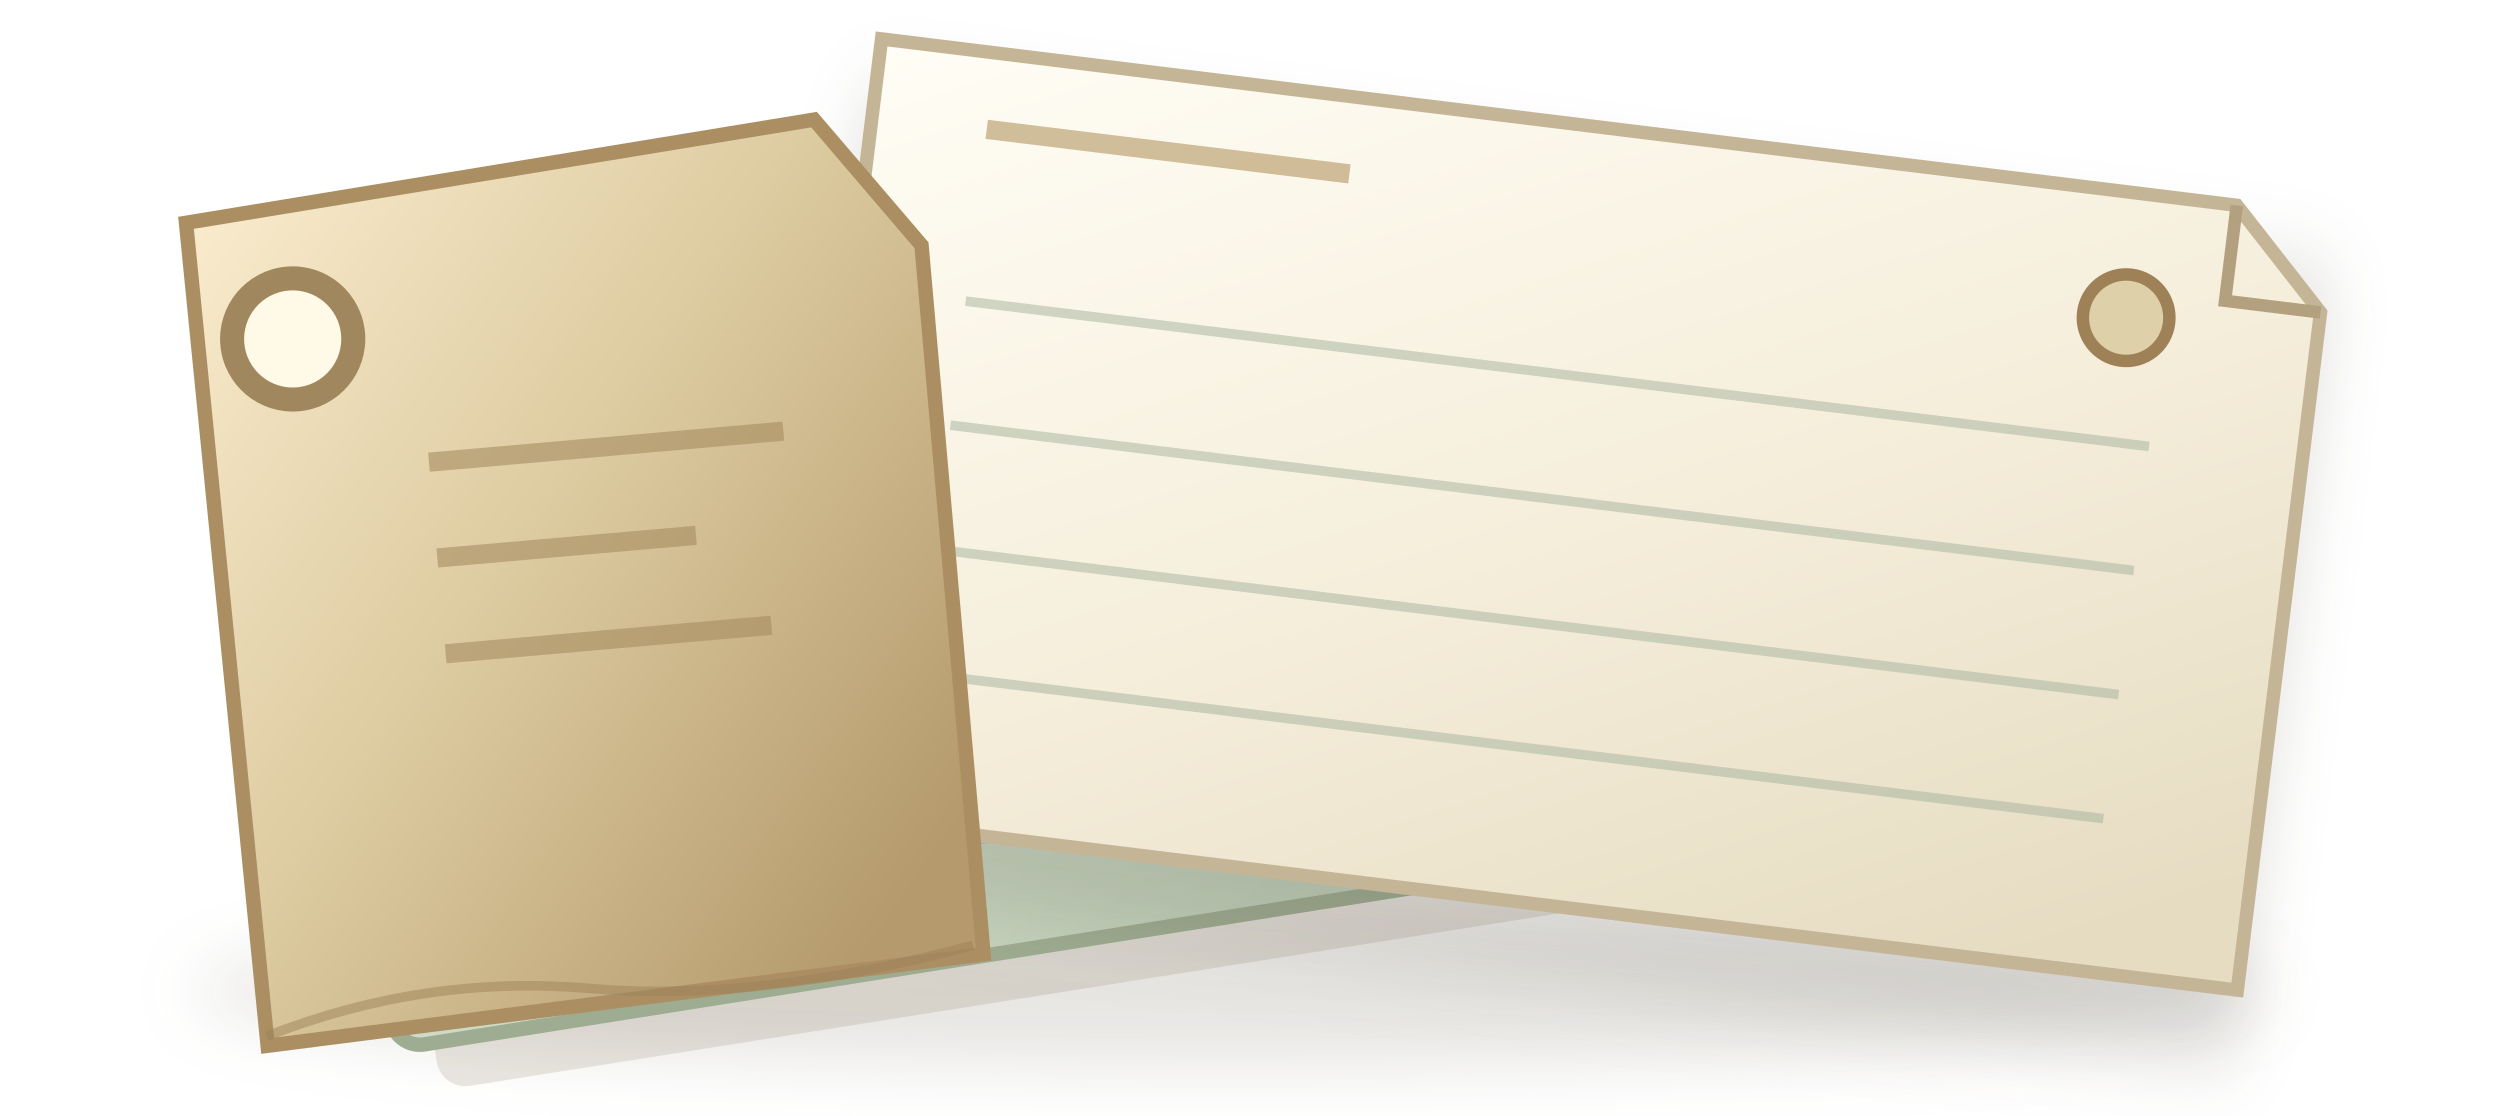
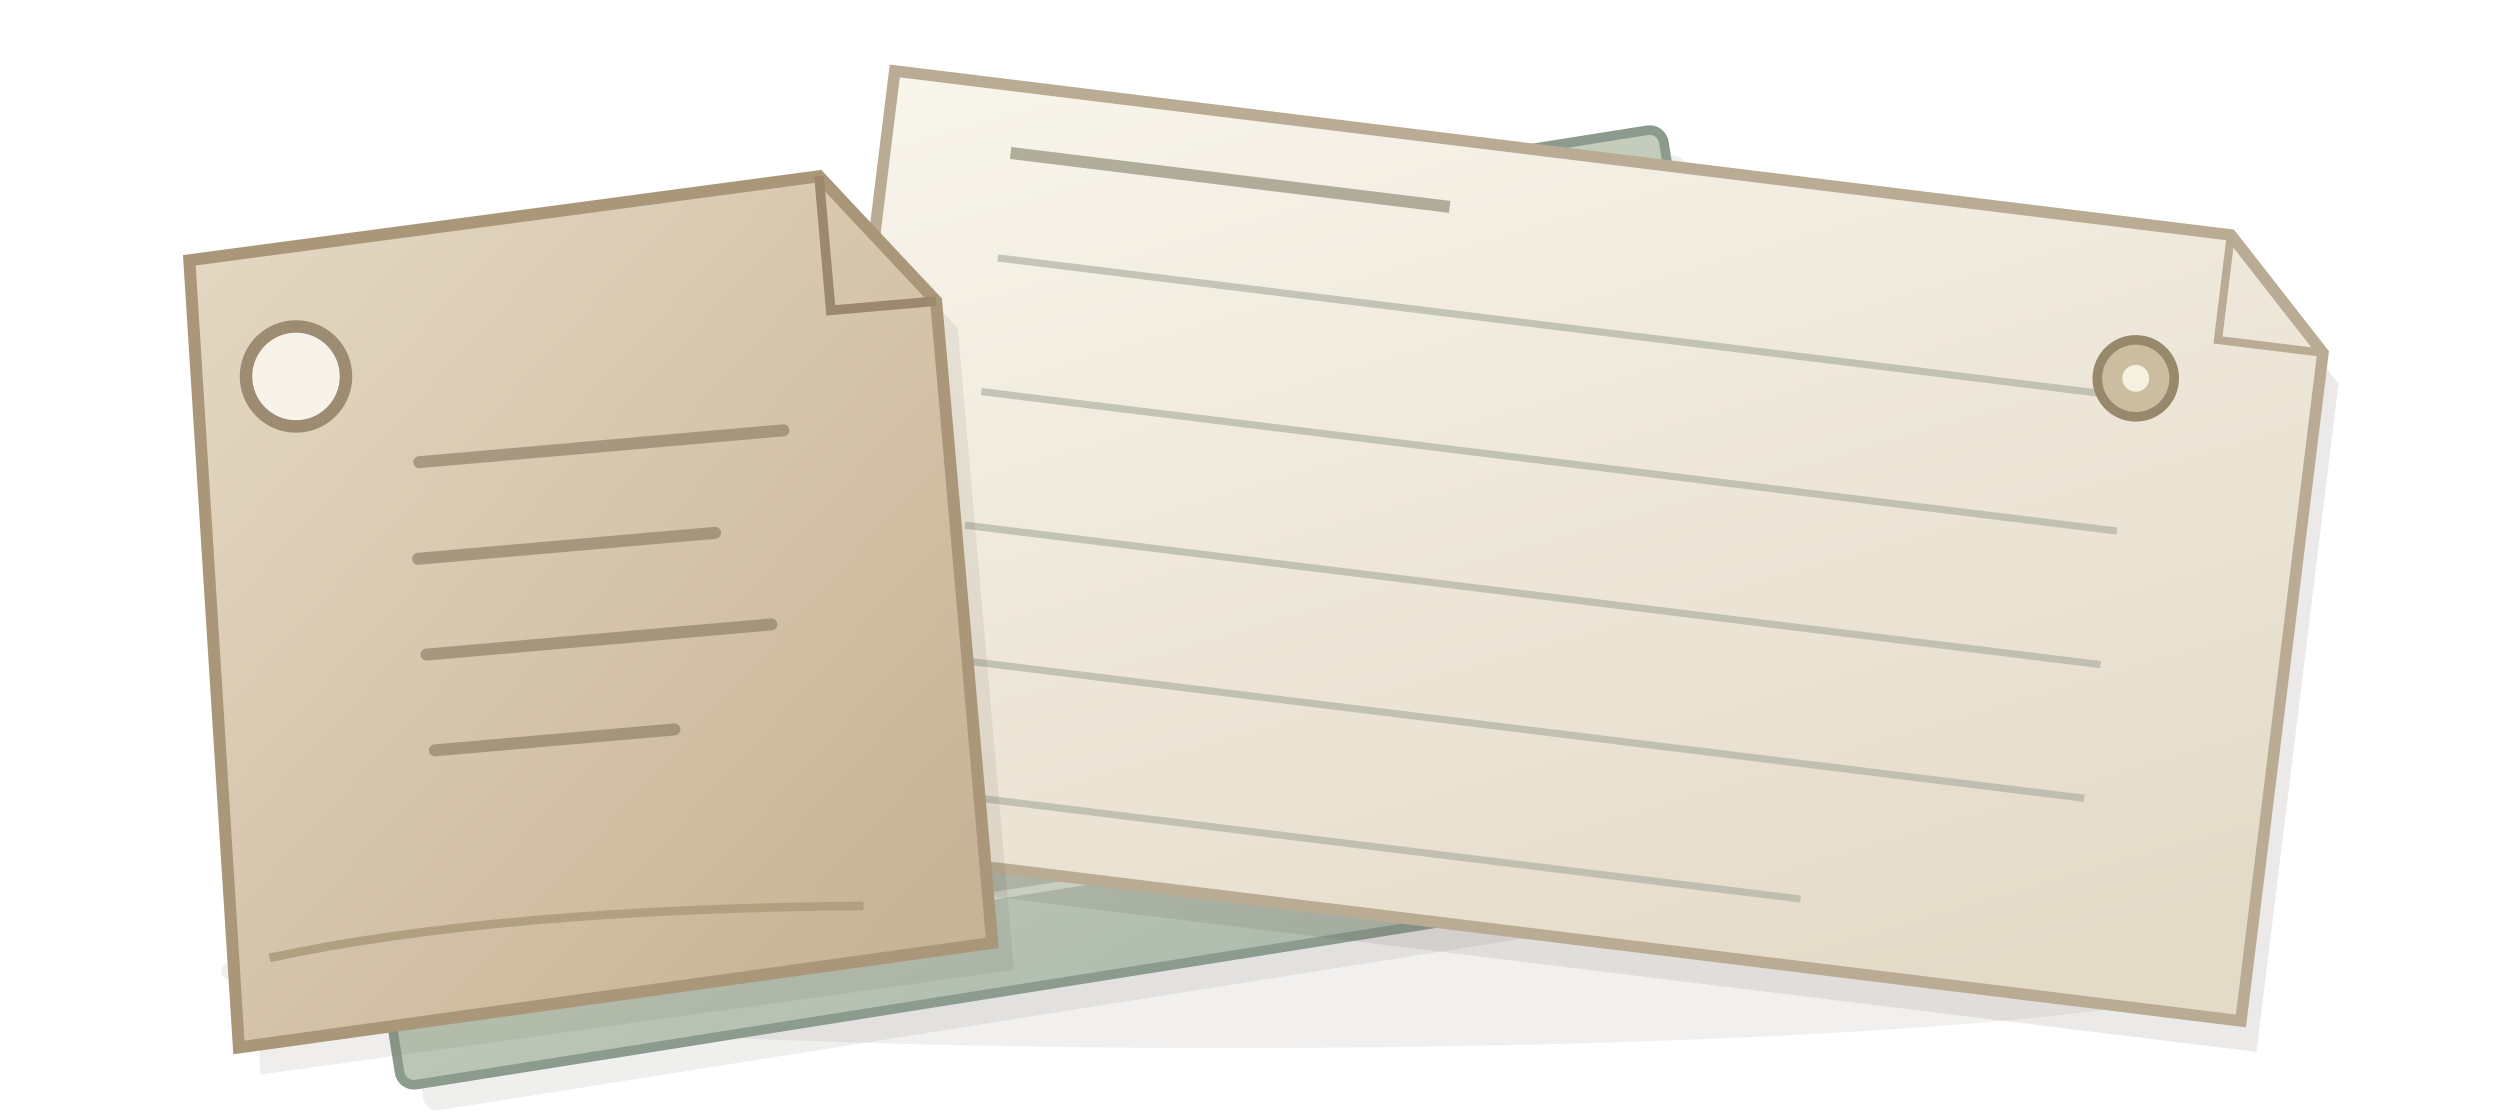
- <svg xmlns="http://www.w3.org/2000/svg" viewBox="0 0 260 116" role="img" aria-label="クラフト紙の案件カード">
+ <svg xmlns="http://www.w3.org/2000/svg" viewBox="0 0 260 116" role="img" aria-label="麻紙とクラフト紙の案件カード束">
  <defs>
-     <linearGradient id="card" x2=".85" y2="1">
-       <stop stop-color="#fffdf5" />
-       <stop offset=".55" stop-color="#f5eedb" />
-       <stop offset="1" stop-color="#e6dcc2" />
+     <linearGradient id="folio" x2=".8" y2="1">
+       <stop stop-color="#f8f5eb" />
+       <stop offset="1" stop-color="#e4dac8" />
    </linearGradient>
-     <linearGradient id="kraft" x2=".9" y2=".9">
-       <stop stop-color="#fbedd0" />
-       <stop offset=".5" stop-color="#dcca9f" />
-       <stop offset="1" stop-color="#b49a6c" />
+     <linearGradient id="slip" x2=".7" y2="1">
+       <stop stop-color="#d7dbc9" />
+       <stop offset="1" stop-color="#aebbad" />
    </linearGradient>
-     <linearGradient id="sage" x2="1" y2="1">
-       <stop stop-color="#e8ebdd" />
-       <stop offset="1" stop-color="#b7c9b1" />
+     <linearGradient id="kraft" x2=".85" y2="1">
+       <stop stop-color="#e5d9c4" />
+       <stop offset="1" stop-color="#c7b395" />
    </linearGradient>
-     <filter id="shadow" x="-20%" y="-35%" width="150%" height="190%">
-       <feGaussianBlur stdDeviation="3.5" />
-     </filter>
  </defs>
-   <ellipse cx="128" cy="103" rx="108" ry="8" fill="#463c27" opacity=".13" filter="url(#shadow)" />
-   <g transform="translate(28 8) rotate(-9 80 50)">
-     <rect x="6" y="15" width="139" height="75" rx="3" fill="#766543" opacity=".16" transform="translate(4 5)" />
-     <rect x="6" y="15" width="139" height="75" rx="3" fill="url(#sage)" stroke="#9eac91" stroke-width="1.5" />
-     <path d="M17 33H132M17 48H132M17 63H132M17 78H132" stroke="#8eaa98" stroke-width="1" opacity=".45" />
-     <path d="M20 22H79" stroke="#849a88" stroke-width="2" opacity=".55" />
+   <ellipse cx="128" cy="101" rx="105" ry="8" fill="#504638" opacity=".08" />
+   <g transform="translate(27 11) rotate(-9 81 47)">
+     <rect x="7" y="13" width="145" height="78" rx="1.5" fill="#514b3e" opacity=".09" transform="translate(2 3)" />
+     <rect x="7" y="13" width="145" height="78" rx="1.5" fill="url(#slip)" stroke="#8b9b8d" stroke-width="1" />
+     <path d="M17 29h123M17 42h123M17 55h123M17 68h123M17 81h123" stroke="#e8eadf" opacity=".7" stroke-width=".8" />
+     <path d="M20 21h44" stroke="#6d806f" opacity=".55" stroke-width="1.5" />
  </g>
-   <g transform="translate(80 3) rotate(7 82 52)">
-     <rect x="2" y="10" width="154" height="84" rx="2.5" fill="#382f20" opacity=".14" transform="translate(3 5)" filter="url(#shadow)" />
-     <path d="M6 10H148L158 20V91H6Z" fill="url(#card)" stroke="#c5b597" stroke-width="1.4" />
-     <path d="M148 10v10h10" fill="none" stroke="#b3a07e" stroke-width="1.3" />
-     <path d="M18 36H142M18 49H142M18 62H142M18 75H142" stroke="#a3b19b" stroke-width="1" opacity=".5" />
-     <path d="M18 18h38" stroke="#b99c6b" stroke-width="2" opacity=".65" />
-     <circle cx="138" cy="23" r="4.5" fill="#ded0a9" stroke="#9e8156" stroke-width="1.3" />
+   <g transform="translate(83 5) rotate(7 78 48)">
+     <path d="M5 11H145L156 22V92H5Z" fill="#4f4237" opacity=".11" transform="translate(2 3)" />
+     <path d="M5 11H145L156 22V92H5Z" fill="url(#folio)" stroke="#b9ab94" stroke-width="1.2" />
+     <path d="M145 11v11h11" stroke="#b9ab94" stroke-width=".85" fill="none" />
+     <path d="M18 29h119M18 43h119M18 57h119M18 71h119M18 85h91" stroke="#abaea0" stroke-width=".75" opacity=".65" />
+     <path d="M18 18h46" stroke="#8c8874" stroke-width="1.25" opacity=".66" />
+     <circle cx="137" cy="27" r="4" fill="#cbbd9f" stroke="#98896c" stroke-width="1" />
+     <circle cx="137" cy="27" r="1.4" fill="#f5f0df" />
  </g>
-   <g transform="translate(14 12) rotate(-5 43 40)">
-     <path d="M8 8L74 3l10 14v74L9 94Z" fill="url(#kraft)" stroke="#ab8f62" stroke-width="1.5" />
-     <circle cx="18" cy="21" r="6.3" fill="#fff9e8" stroke="#a0875d" stroke-width="2.5" />
-     <path d="M31 35h37M31 45h27M31 55h34" stroke="#a78c61" stroke-width="2" opacity=".6" />
-     <path d="M9 93q17-5 34-2t40-1" fill="none" stroke="#9e8158" stroke-width="1" opacity=".5" />
+   <g transform="translate(11 13) rotate(-5 45 39)">
+     <path d="M11 11L77 8L88 22V89L9 93Z" fill="#594d3f" opacity=".1" transform="translate(2 3)" />
+     <path d="M11 11L77 8L88 22V89L9 93Z" fill="url(#kraft)" stroke="#aa9679" stroke-width="1.25" />
+     <path d="M77 8V22H88" stroke="#9b886d" stroke-width="1" fill="none" />
+     <circle cx="21" cy="24" r="5.2" fill="#f7f3e9" stroke="#9d8b72" stroke-width="1.3" />
+     <path d="M33 34h38M32 44h31M32 54h36M32 64h25" stroke="#94846c" opacity=".72" stroke-width="1.25" stroke-linecap="round" />
+     <path d="M13 84Q37 81 75 84" stroke="#b1a080" stroke-width=".9" fill="none" />
  </g>
</svg>
